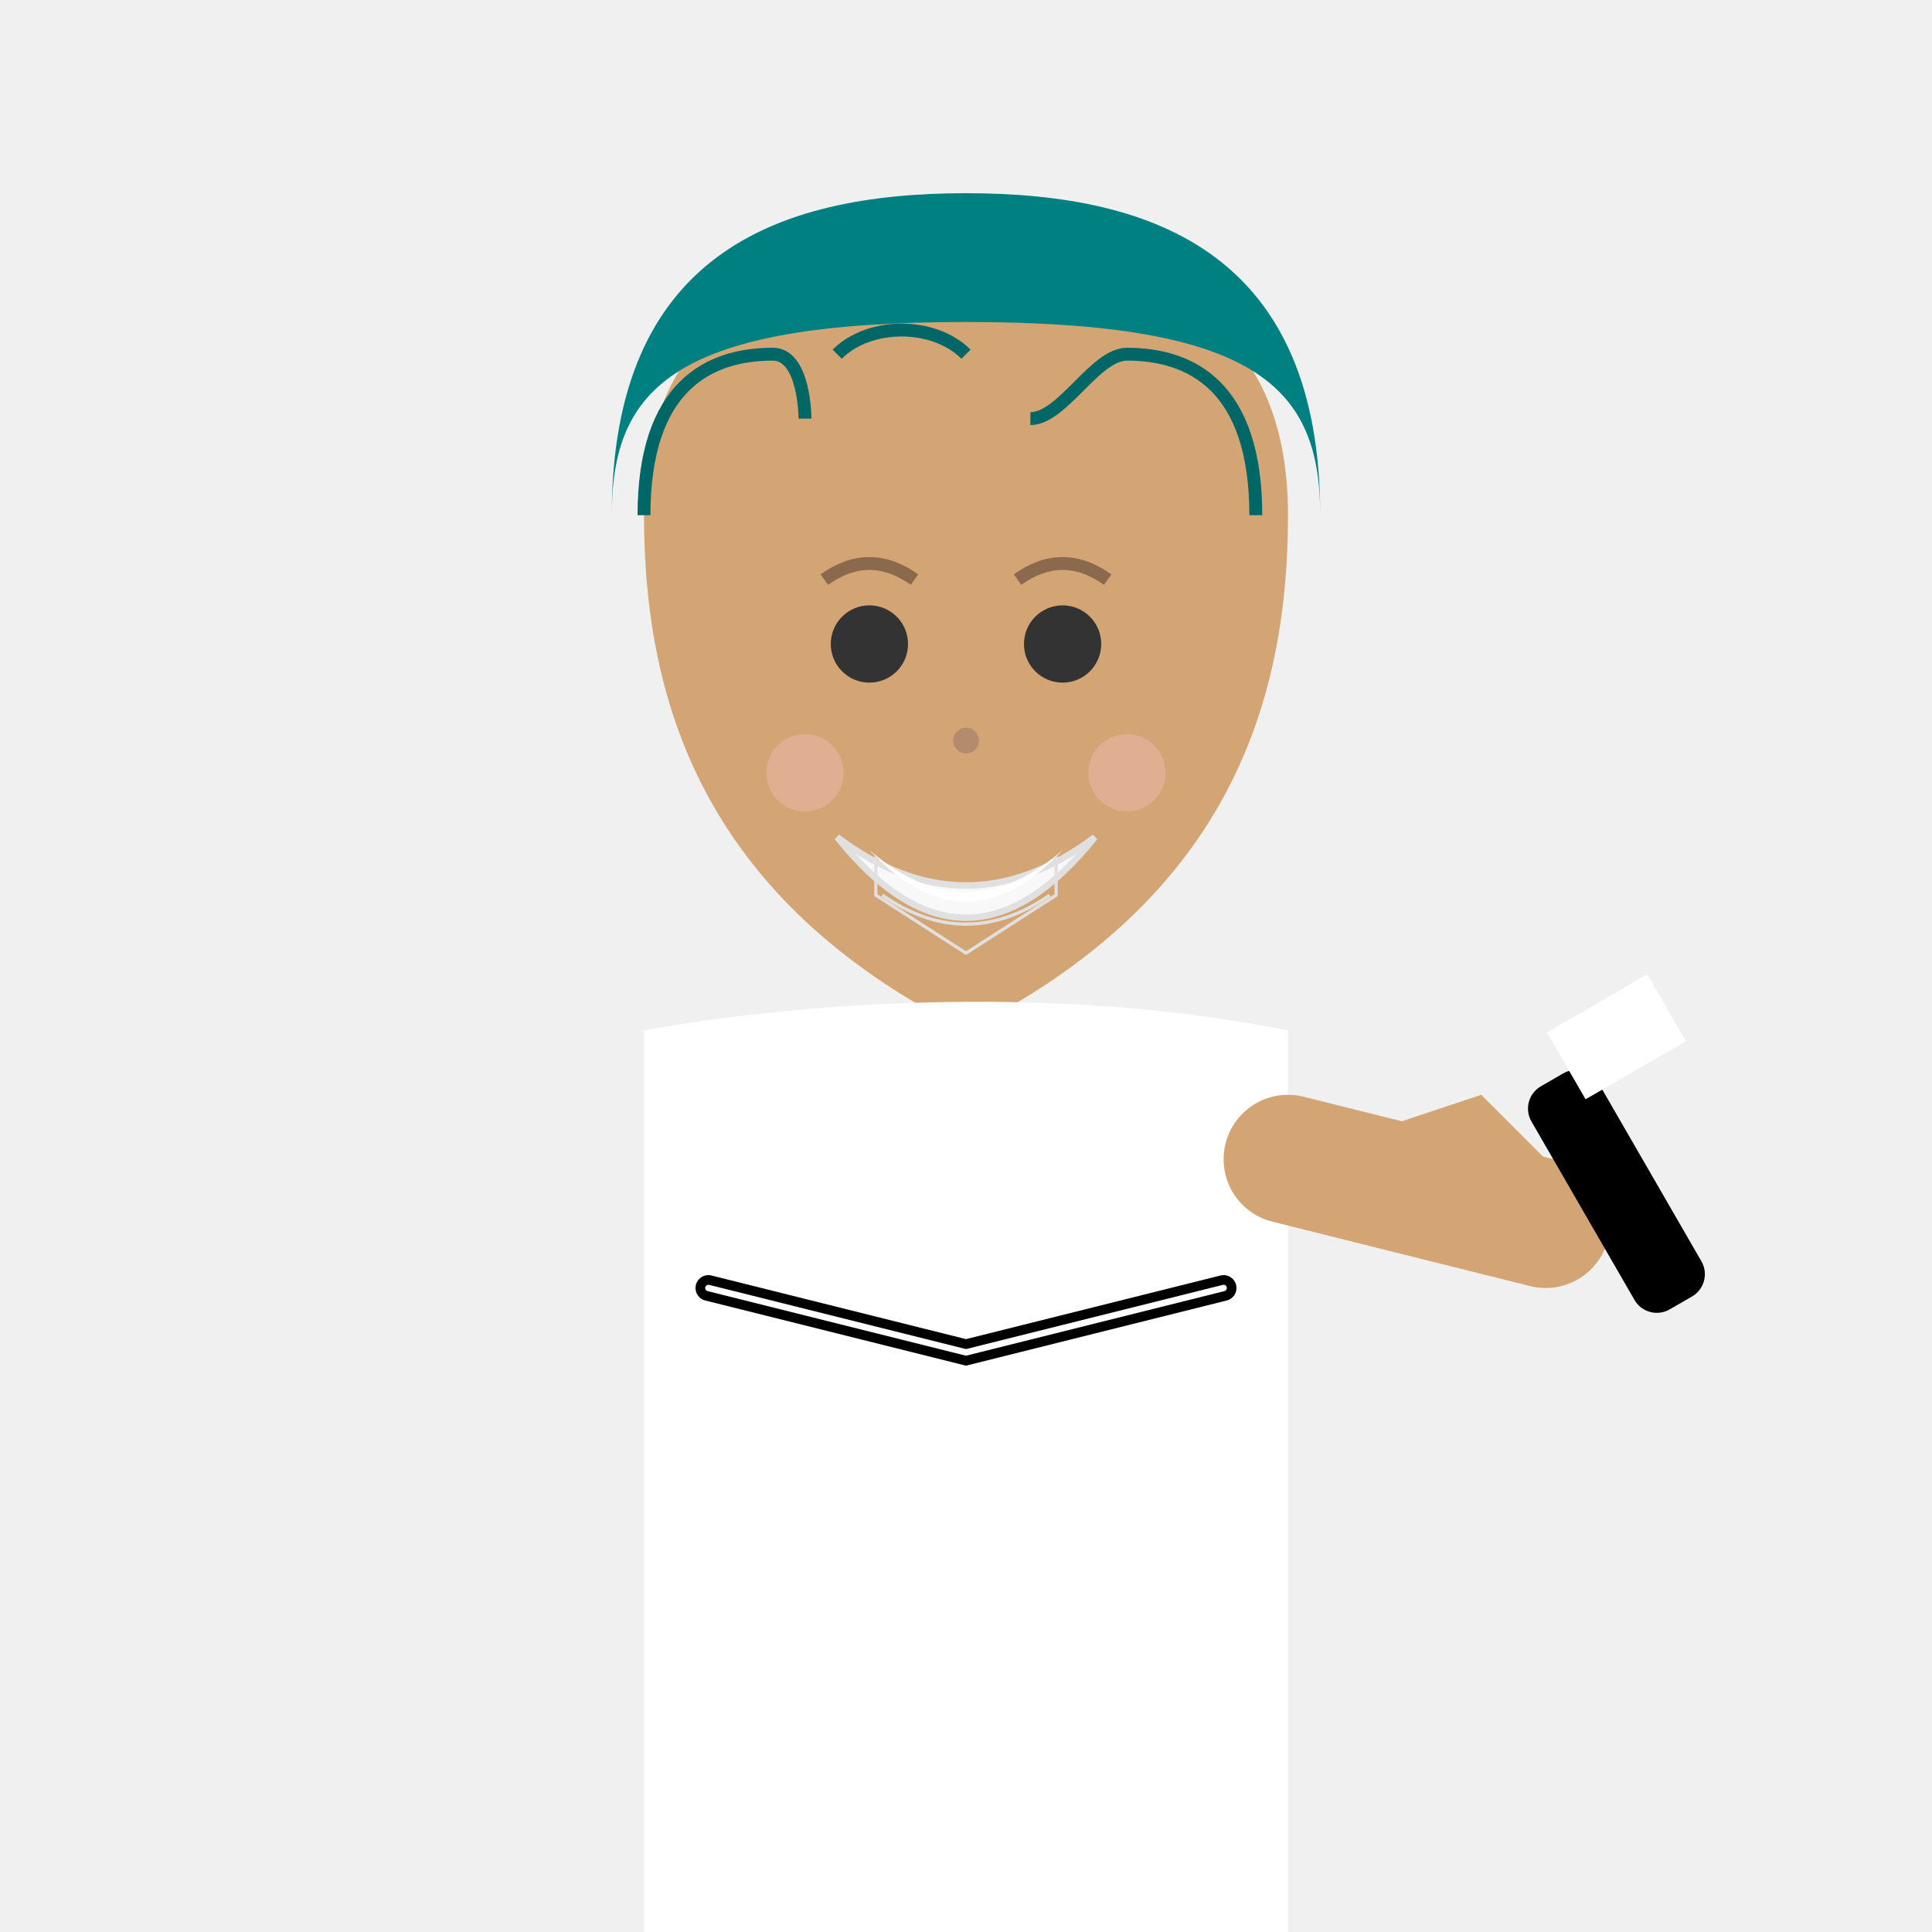
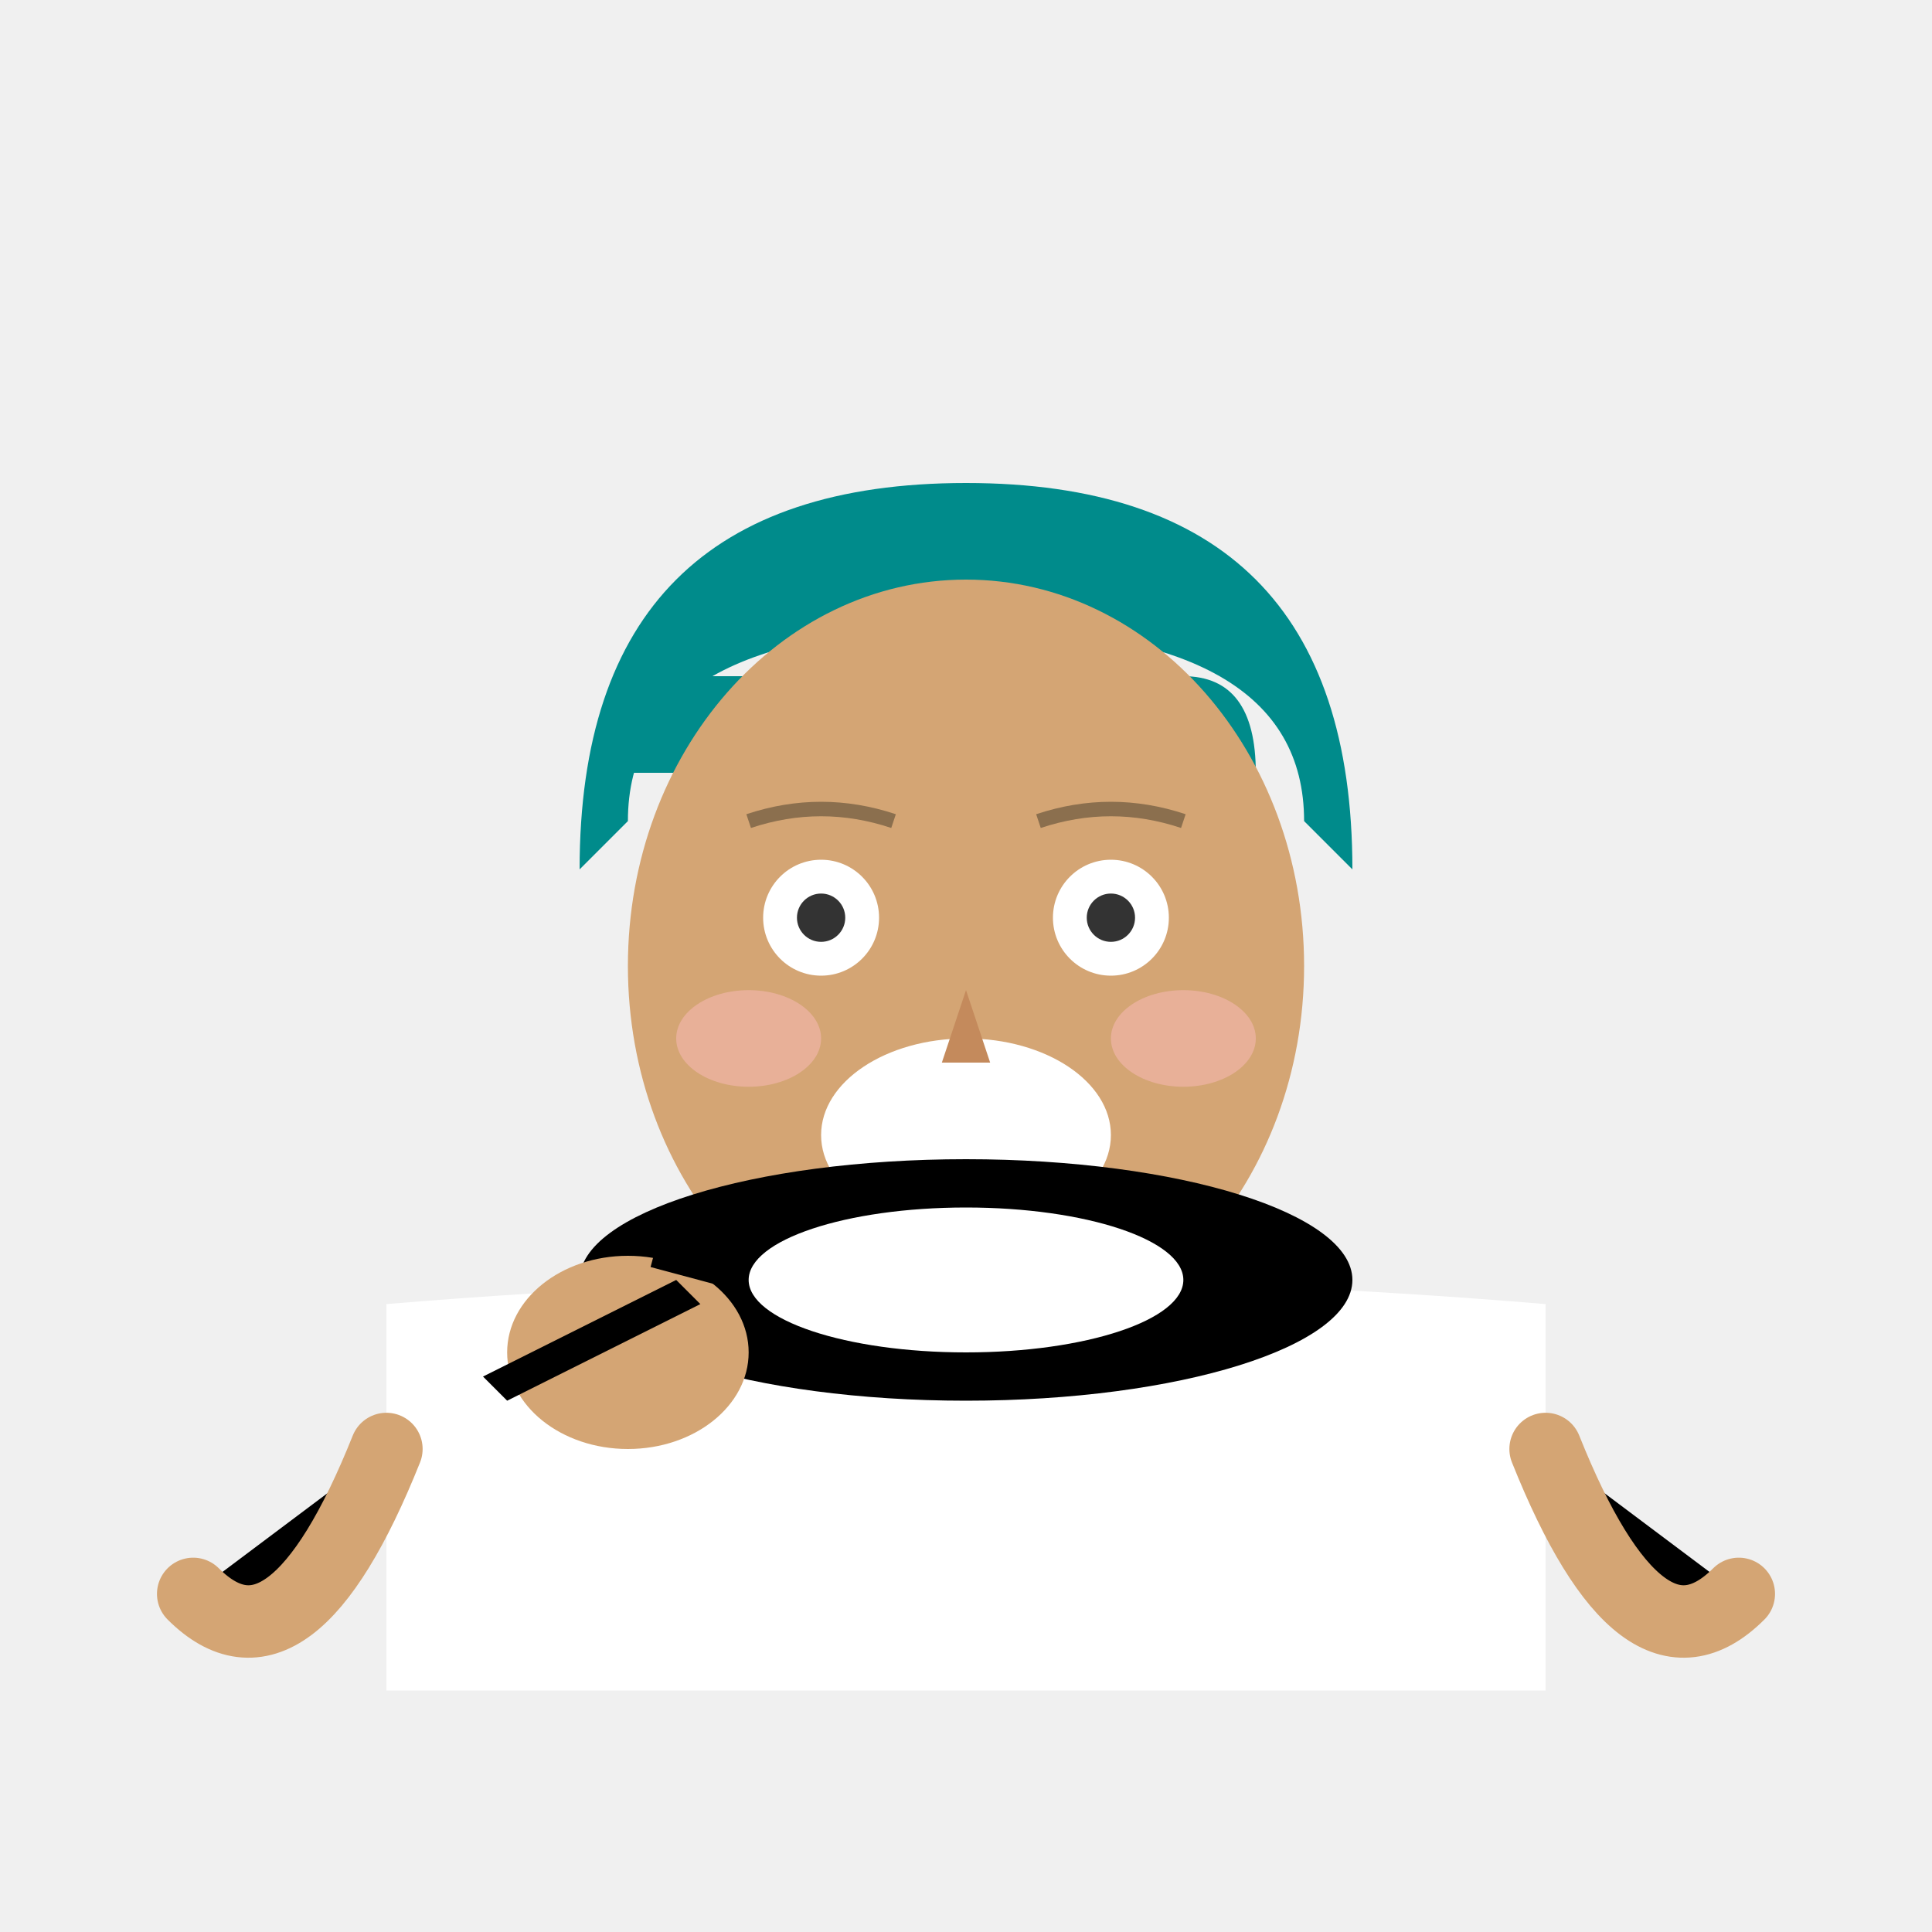
- <svg xmlns="http://www.w3.org/2000/svg" width="300" height="300" viewBox="0 0 300 300" fill="none">
-   <g id="background" />
-   <g id="head">
-     <path d="M100,80 C100,50 120,40 150,40 C180,40 200,50 200,80 C200,110 190,140 150,160 C110,140 100,110 100,80 Z" fill="#D4A574" />
-     <path d="M130,130 Q150,145 170,130 Q150,155 130,130 Z" fill="#F8F8F8" stroke="#E0E0E0" stroke-width="1" />
-     <path d="M135,132 Q150,145 165,132 Q150,148 135,132 Z" fill="#FFFFFF" />
-     <path d="M136,133 L136,139 L150,148 L164,139 L164,133" fill="none" stroke="#E0E0E0" stroke-width="0.5" />
-     <path d="M137,139 Q150,148 163,139" fill="none" stroke="#E0E0E0" stroke-width="0.5" />
-     <circle cx="135" cy="100" r="6" fill="#333333" />
-     <circle cx="165" cy="100" r="6" fill="#333333" />
-     <path d="M128,90 Q135,85 142,90" stroke="#8B694C" stroke-width="2" fill="none" />
-     <path d="M158,90 Q165,85 172,90" stroke="#8B694C" stroke-width="2" fill="none" />
-     <circle cx="150" cy="115" r="2" fill="#B58B6E" />
-     <circle cx="125" cy="120" r="6" fill="#E8B4A6" fill-opacity="0.6" />
-     <circle cx="175" cy="120" r="6" fill="#E8B4A6" fill-opacity="0.6" />
-   </g>
-   <g id="hair">
-     <path d="M95,80 C95,40 120,30 150,30 C180,30 205,40 205,80 C205,60 195,50 150,50 C105,50 95,60 95,80 Z" fill="#008080" />
-     <path d="M100,80 C100,60 110,55 120,55 C125,55 125,65 125,65" stroke="#006666" stroke-width="2" fill="none" />
-     <path d="M130,55 C135,50 145,50 150,55" stroke="#006666" stroke-width="2" fill="none" />
-     <path d="M160,65 C165,65 170,55 175,55 C185,55 195,60 195,80" stroke="#006666" stroke-width="2" fill="none" />
-   </g>
-   <g id="body">
-     <path d="M100,160 L100,300 L200,300 L200,160 C150,150 100,160 100,160 Z" fill="#FFFFFF" />
-     <path d="M110,160 L110,200 L150,210 L190,200 L190,160 C150,180 110,160 110,160 Z" fill="#FFFFFF" />
-     <path d="M110,200 L150,210 L190,200" stroke="#000000" stroke-width="4" stroke-linecap="round" />
-     <path d="M110,200 L150,210 L190,200" stroke="#FFFFFF" stroke-width="1" stroke-linecap="round" />
-   </g>
-   <g id="brushing-action">
-     <path d="M200,180 L230,190 L240,180 L230,170 Z" fill="#D4A574" />
-     <path d="M200,180 L220,185 L240,190" fill="none" stroke="#D4A574" stroke-width="20" stroke-linecap="round" />
-     <path d="M230,185 L240,185 C245,185 250,185 250,190 C250,195 245,195 240,195 L230,195" fill="#D4A574" />
-     <rect x="245" y="165" width="12" height="40" rx="4" fill="#000000" transform="rotate(-30 251 185)" />
-     <rect x="242" y="155" width="18" height="12" rx="6" fill="#E0E0E0" transform="rotate(-30 251 161)" />
-     <path d="M242,155 L260,155 L260,167 L242,167 Z" fill="#FFFFFF" transform="rotate(-30 251 161)" />
+ <svg xmlns="http://www.w3.org/2000/svg" viewBox="0 0 400 400">
+   <g id="person">
+     <g id="hair">
+       <path d="M 120 180 Q 120 100 200 100 Q 280 100 280 180 L 270 170 Q 270 130 200 130 Q 130 130 130 170 Z" fill="#008B8B" />
+       <path d="M 125 160 Q 125 140 140 140 L 155 140 L 155 160 Z" fill="#008B8B" />
+       <path d="M 260 160 Q 260 140 245 140 L 230 140 L 230 160 Z" fill="#008B8B" />
+     </g>
+     <g id="face">
+       <ellipse cx="200" cy="200" rx="70" ry="80" fill="#D4A574" />
+     </g>
+     <g id="eyes">
+       <circle cx="170" cy="190" r="12" fill="#FFFFFF" />
+       <circle cx="230" cy="190" r="12" fill="#FFFFFF" />
+       <circle cx="170" cy="190" r="5" fill="#333333" />
+       <circle cx="230" cy="190" r="5" fill="#333333" />
+     </g>
+     <g id="eyebrows">
+       <path d="M 155 170 Q 170 165 185 170" stroke="#8B6F4E" stroke-width="3" fill="none" />
+       <path d="M 215 170 Q 230 165 245 170" stroke="#8B6F4E" stroke-width="3" fill="none" />
+     </g>
+     <g id="cheeks">
+       <ellipse cx="155" cy="215" rx="15" ry="10" fill="#F5B7B1" opacity="0.6" />
+       <ellipse cx="245" cy="215" rx="15" ry="10" fill="#F5B7B1" opacity="0.6" />
+     </g>
+     <g id="mouth">
+       <ellipse cx="200" cy="235" rx="30" ry="20" fill="#FFFFFF" />
+       <path d="M 180 225 Q 200 225 220 225 L 215 240 Q 200 240 185 240 Z" fill="#FFFFFF" />
+       <path d="M 185 245 Q 200 245 215 245 L 215 255 Q 200 255 185 255 Z" fill="#FFFFFF" />
+     </g>
+     <g id="nose">
+       <path d="M 200 205 L 195 220 L 205 220 Z" fill="#C48A5C" />
+     </g>
+     <g id="sweater">
+       <path d="M 80 350 L 80 270 Q 200 260 320 270 L 320 350 Z" fill="#FFFFFF" />
+       <path d="M 120 270 Q 200 250 280 270 L 280 290 Q 200 280 120 290 Z" fill="#FFFFFF" />
+     </g>
+     <g id="neck-stripe">
+       <ellipse cx="200" cy="265" rx="80" ry="25" fill="#000000" />
+       <ellipse cx="200" cy="265" rx="45" ry="15" fill="#FFFFFF" />
+     </g>
+     <g id="arms">
+       <path d="M 80 300 Q 60 350 40 330" stroke="#D4A574" stroke-width="15" stroke-linecap="round" />
+       <path d="M 320 300 Q 340 350 360 330" stroke="#D4A574" stroke-width="15" stroke-linecap="round" />
+     </g>
+     <g id="hand">
+       <ellipse cx="130" cy="280" rx="25" ry="20" fill="#D4A574" />
+     </g>
+     <g id="toothbrush">
+       <path d="M 100 285 L 140 265 L 145 270 L 105 290 Z" fill="#000000" />
+       <rect x="135" y="260" width="20" height="5" fill="#000000" transform="rotate(15 145 262.5)" />
+     </g>
  </g>
</svg>
